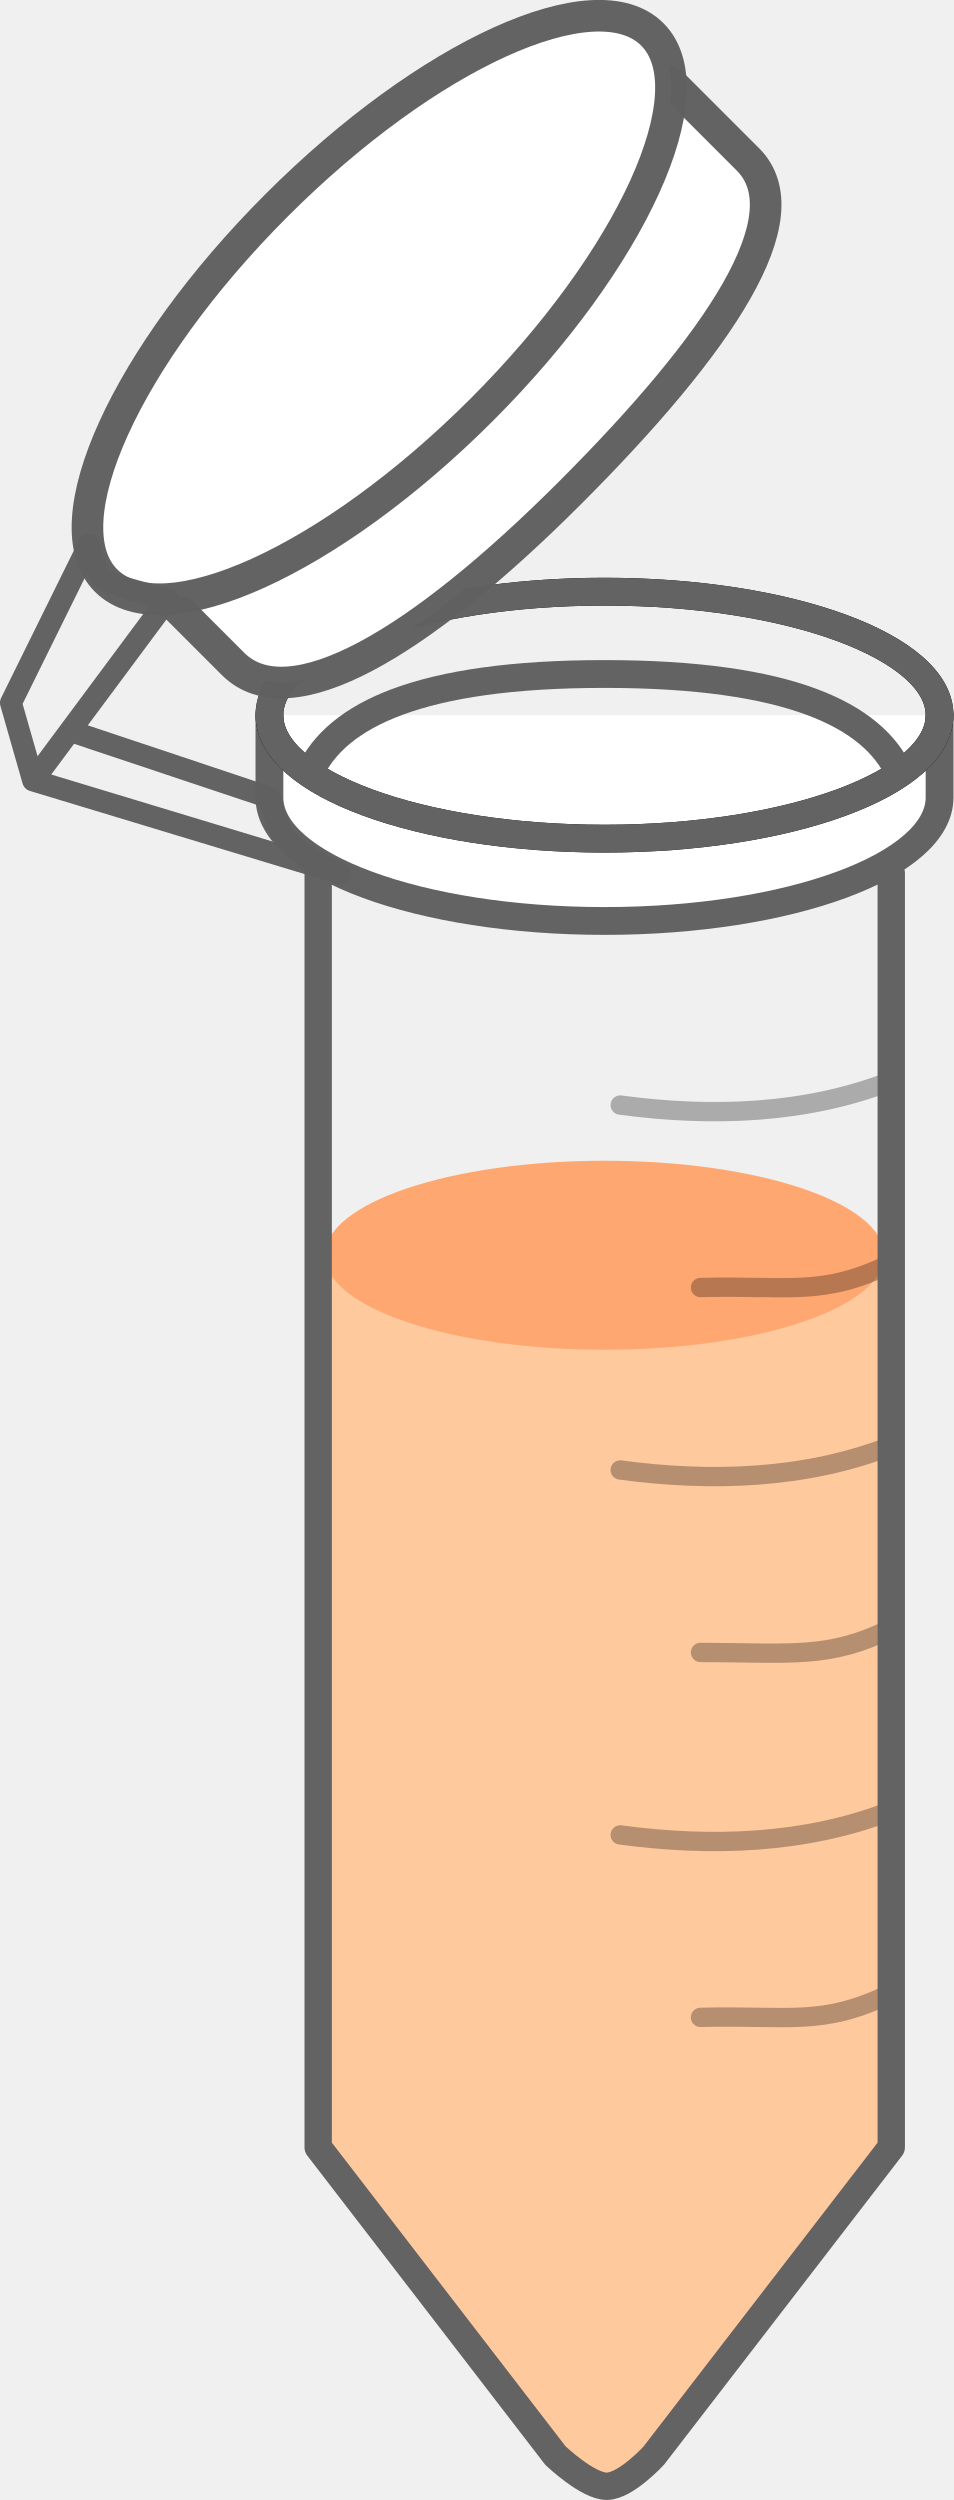
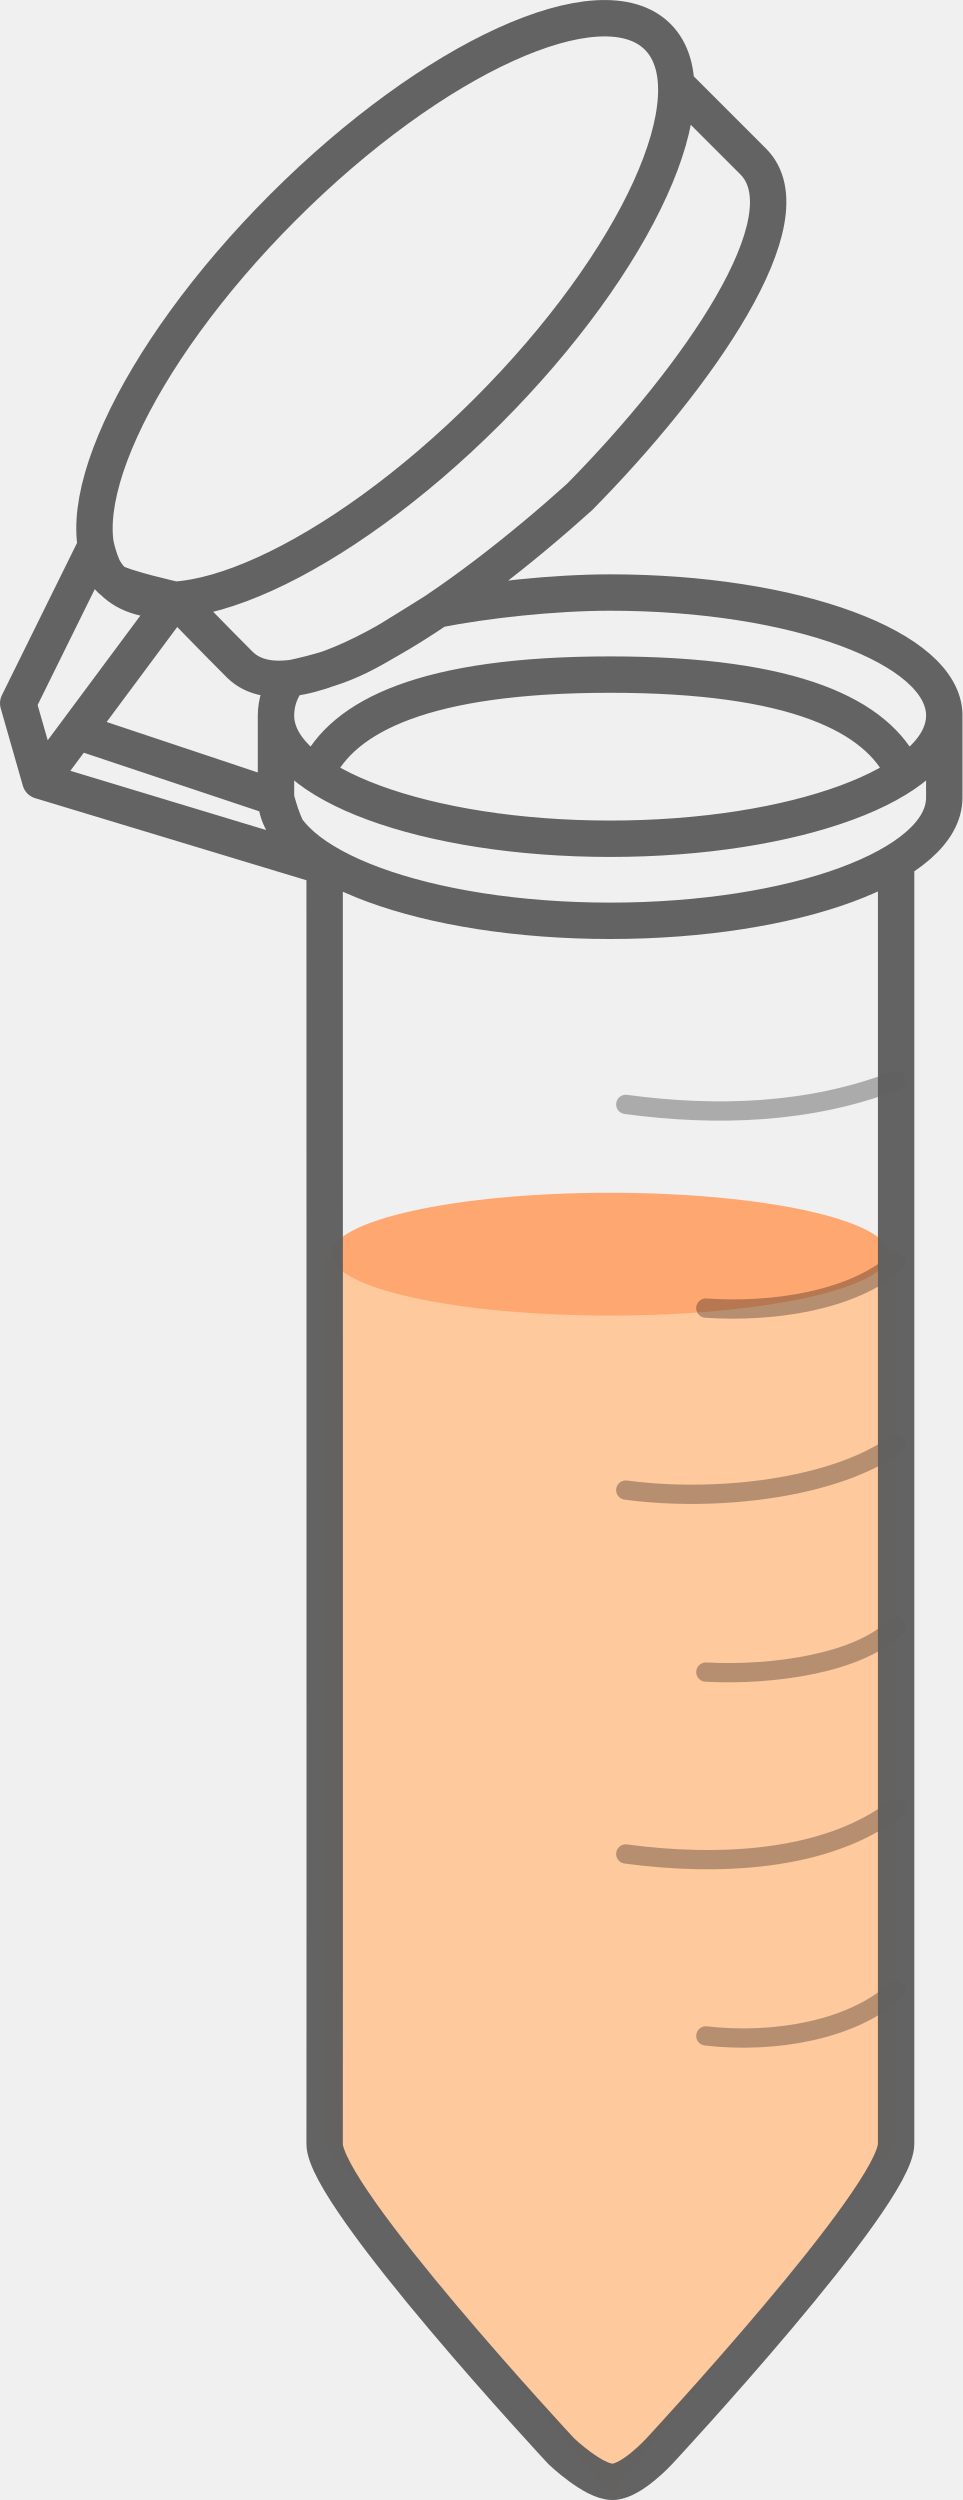
- <svg xmlns="http://www.w3.org/2000/svg" width="13.064mm" height="34.254mm" viewBox="0 0 13.064 34.254" version="1.1" id="svg8">
+ <svg xmlns="http://www.w3.org/2000/svg" width="27.268mm" height="70.832mm" viewBox="0 0 27.268 70.832" version="1.1" id="svg8">
  <defs id="defs2" />
-   <g id="layer1" transform="translate(-418.7874,-95.93063)">
-     <g style="display:inline" id="g6751" transform="translate(354.347,-107.3935)">
-       <path id="ellipse10759" d="m 77.314,213.123 c 0,1.128 0,0.661 0,1.128 0,0.934 -2.056,1.692 -4.591,1.692 -2.536,0 -4.591,-0.757 -4.591,-1.692 0,-0.934 10e-7,0 10e-7,-1.128" style="opacity:1;fill:#ffffff;fill-opacity:1;stroke:#636363;stroke-width:0.381;stroke-linecap:round;stroke-linejoin:round;stroke-miterlimit:4;stroke-dasharray:none;stroke-dashoffset:10;stroke-opacity:1;paint-order:normal" />
-       <ellipse ry="1.692" rx="4.591" cy="213.123" cx="72.723" id="path7053" style="opacity:1;fill:none;fill-opacity:1;stroke:#00000c;stroke-width:0.381;stroke-linecap:round;stroke-linejoin:round;stroke-miterlimit:4;stroke-dasharray:none;stroke-dashoffset:10;stroke-opacity:1;paint-order:normal" />
-       <path id="path7053-6" d="m 68.687,213.91 c 0.363,-0.787 1.5,-1.351 4.036,-1.351 2.536,0 3.673,0.564 4.036,1.351" style="display:inline;opacity:1;fill:none;fill-opacity:1;stroke:#636363;stroke-width:0.381;stroke-linecap:round;stroke-linejoin:round;stroke-miterlimit:4;stroke-dasharray:none;stroke-dashoffset:10;stroke-opacity:1;paint-order:normal" />
-       <ellipse style="opacity:1;fill:none;fill-opacity:1;stroke:#636363;stroke-width:0.381;stroke-linecap:round;stroke-linejoin:round;stroke-miterlimit:4;stroke-dasharray:none;stroke-dashoffset:10;stroke-opacity:1;paint-order:normal" id="ellipse6499" cx="72.723" cy="213.123" rx="4.591" ry="1.692" />
-       <path style="fill:#ffc99e;fill-opacity:1;stroke:none;stroke-width:0.375;stroke-linecap:round;stroke-linejoin:round;stroke-miterlimit:4;stroke-dasharray:none;stroke-opacity:1" d="m 68.8,220.59 v 12.156 l 3.923,4.822 3.929,-4.822 v -12.159" id="path6497" />
-       <ellipse ry="1.295" rx="3.831" cy="220.523" cx="72.723" id="ellipse6510" style="opacity:1;fill:#ffa771;fill-opacity:1;stroke:none;stroke-width:0.381;stroke-linecap:round;stroke-linejoin:round;stroke-miterlimit:4;stroke-dasharray:none;stroke-dashoffset:10;stroke-opacity:1;paint-order:normal" />
-       <g transform="translate(1.285562,-20.07579)" id="g6459">
-         <path style="fill:none;fill-rule:evenodd;stroke:#000000;stroke-width:0.265px;stroke-linecap:round;stroke-linejoin:miter;stroke-opacity:0.289" d="m 71.653,238.541 c 1.238,0.167 2.534,0.129 3.713,-0.331" id="path6425" />
-         <path id="path6443" d="m 71.653,243.541 c 1.238,0.167 2.534,0.129 3.713,-0.331" style="fill:none;fill-rule:evenodd;stroke:#000000;stroke-width:0.265px;stroke-linecap:round;stroke-linejoin:miter;stroke-opacity:0.289" />
-         <path style="fill:none;fill-rule:evenodd;stroke:#000000;stroke-width:0.265px;stroke-linecap:round;stroke-linejoin:miter;stroke-opacity:0.289" d="m 71.653,248.541 c 1.238,0.167 2.534,0.129 3.713,-0.331" id="path6445" />
-         <path id="path6447" d="m 72.753,241.041 c 1.238,-0.031 1.665,0.129 2.613,-0.331" style="fill:none;fill-rule:evenodd;stroke:#000000;stroke-width:0.265px;stroke-linecap:round;stroke-linejoin:miter;stroke-opacity:0.289" />
-         <path id="path6449" d="m 72.753,246.041 c 1.238,0.002 1.764,0.096 2.613,-0.331" style="fill:none;fill-rule:evenodd;stroke:#000000;stroke-width:0.265px;stroke-linecap:round;stroke-linejoin:miter;stroke-opacity:0.289" />
-         <path style="fill:none;fill-rule:evenodd;stroke:#000000;stroke-width:0.265px;stroke-linecap:round;stroke-linejoin:miter;stroke-opacity:0.289" d="m 72.753,251.041 c 1.238,-0.031 1.665,0.129 2.613,-0.331" id="path6451" />
-       </g>
-       <path id="path10803" d="m 68.8,215.29 v 17.456 l 3.251,4.224 c 0,0 0.444,0.423 0.705,0.42 0.261,-0.003 0.642,-0.42 0.642,-0.42 l 3.254,-4.224 v -17.459" style="fill:none;stroke:#636363;stroke-width:0.375;stroke-linecap:round;stroke-linejoin:round;stroke-miterlimit:4;stroke-dasharray:none;stroke-opacity:1" />
-       <g style="stroke:#606060;stroke-opacity:0.98" transform="translate(2.415105,-20.20368)" id="g6418">
-         <path id="path6407" d="m 64.16,231.566 c 0,0 0.671,0.671 1.058,1.058 0.775,0.775 2.546,-0.272 4.613,-2.339 2.067,-2.067 3.217,-3.798 2.442,-4.573 -0.387,-0.387 -1.058,-1.058 -1.058,-1.058" style="opacity:1;fill:#ffffff;fill-opacity:1;stroke:#606060;stroke-width:0.433;stroke-linecap:round;stroke-linejoin:round;stroke-miterlimit:4;stroke-dasharray:none;stroke-dashoffset:37.795;stroke-opacity:0.98;paint-order:normal" />
-         <path style="opacity:1;fill:#ffffff;fill-opacity:1;stroke:#606060;stroke-width:0.433;stroke-linecap:round;stroke-linejoin:round;stroke-miterlimit:4;stroke-dasharray:none;stroke-dashoffset:37.795;stroke-opacity:0.98;paint-order:normal" d="m 65.818,226.338 a 1.984,5.292 45 0 0 -2.339,5.145 1.984,5.292 45 0 0 5.145,-2.339 1.984,5.292 45 0 0 2.339,-5.145 1.984,5.292 45 0 0 -5.145,2.339 z" id="path10819" />
-       </g>
-       <path id="rect6422" d="m 64.894,214.018 -0.304,-1.064 1.068,-2.164 c 0,0 0.083,0.395 0.236,0.49 0.153,0.096 0.849,0.251 0.849,0.251 l -1.848,2.487 4.206,1.273 c 0,0 -0.55,-0.249 -0.737,-0.474 -0.13,-0.157 -0.231,-0.565 -0.231,-0.565 l -2.733,-0.913" style="opacity:1;fill:none;fill-opacity:1;stroke:#606060;stroke-width:0.3;stroke-linecap:round;stroke-linejoin:round;stroke-miterlimit:4;stroke-dasharray:none;stroke-dashoffset:0;stroke-opacity:0.98" />
+   <g id="layer1" transform="translate(-418.6874,-59.41486)">
+     <path id="path6497" d="m 427.883,95.088 v 25.066 l 8.09,9.944 8.102,-9.944 V 95.083" style="fill:#ffc99e;fill-opacity:1;stroke:none;stroke-width:0.774;stroke-linecap:round;stroke-linejoin:round;stroke-miterlimit:4;stroke-dasharray:none;stroke-opacity:1" />
+     <ellipse style="opacity:1;fill:#ffa771;fill-opacity:1;stroke:none;stroke-width:0.786;stroke-linecap:round;stroke-linejoin:round;stroke-miterlimit:4;stroke-dasharray:none;stroke-dashoffset:10;stroke-opacity:1;paint-order:normal" id="ellipse6510" cx="435.973" cy="94.949" rx="7.899" ry="1.74" />
+     <g id="g6459" transform="matrix(2.062072,0,0,2.062072,288.6637,-401.1829)">
+       <path id="path6425" d="m 71.653,238.541 c 1.238,0.167 2.534,0.129 3.713,-0.331" style="fill:none;fill-rule:evenodd;stroke:#000000;stroke-width:0.265px;stroke-linecap:round;stroke-linejoin:miter;stroke-opacity:0.289" />
+       <path style="fill:none;fill-rule:evenodd;stroke:#000000;stroke-width:0.265px;stroke-linecap:round;stroke-linejoin:miter;stroke-opacity:0.289" d="m 71.653,243.84 c 1.238,0.167 2.868,-0.02 3.713,-0.63" id="path6443" />
+       <path id="path6445" d="m 71.653,248.84 c 1.238,0.167 2.751,0.113 3.713,-0.63" style="fill:none;fill-rule:evenodd;stroke:#000000;stroke-width:0.265px;stroke-linecap:round;stroke-linejoin:miter;stroke-opacity:0.289" />
+       <path style="fill:none;fill-rule:evenodd;stroke:#000000;stroke-width:0.265px;stroke-linecap:round;stroke-linejoin:miter;stroke-opacity:0.289" d="m 72.753,241.34 c 0.931,0.063 2.016,-0.104 2.613,-0.63" id="path6447" />
+       <path style="fill:none;fill-rule:evenodd;stroke:#000000;stroke-width:0.265px;stroke-linecap:round;stroke-linejoin:miter;stroke-opacity:0.289" d="m 72.753,246.341 c 0.919,0.049 2.115,-0.12 2.613,-0.63" id="path6449" />
+       <path id="path6451" d="m 72.753,251.34 c 0.954,0.11 2.032,-0.087 2.613,-0.63" style="fill:none;fill-rule:evenodd;stroke:#000000;stroke-width:0.265px;stroke-linecap:round;stroke-linejoin:miter;stroke-opacity:0.289" />
    </g>
+     <path id="rect6422" style="opacity:1;fill:none;fill-opacity:1;stroke:#606060;stroke-width:1.031;stroke-linecap:round;stroke-linejoin:round;stroke-miterlimit:4;stroke-dasharray:none;stroke-dashoffset:0;stroke-opacity:0.98" d="m 419.83,81.534 -0.627,-2.194 2.202,-4.462 c 0,0 0.171,0.814 0.486,1.011 0.315,0.197 1.75,0.517 1.75,0.517 l -3.811,5.129 8.672,2.624 c 0,0 -1.135,-0.514 -1.52,-0.977 -0.269,-0.323 -0.477,-1.166 -0.477,-1.166 l -5.635,-1.882 m 5.843,-14.854 c -4.261,4.261 -6.42,9.011 -4.822,10.609 1.598,1.598 6.348,-0.561 10.609,-4.822 4.261,-4.261 6.42,-9.011 4.822,-10.609 -1.598,-1.598 -6.348,0.561 -10.609,4.822 z m -2.988,11.176 c 0,0 0.953,0.987 1.752,1.786 1.598,1.598 6.396,-1.828 9.634,-4.749 3.336,-3.384 6.513,-7.906 4.915,-9.504 -0.799,-0.799 -2.182,-2.182 -2.182,-2.182 m 7.597,17.884 c 0,1.926 -4.239,3.488 -9.467,3.488 -5.229,0 -9.467,-1.562 -9.467,-3.488 0,-0.351 0.107,-0.725 0.369,-1.045 1.766,-0.377 2.144,-0.671 4.219,-1.964 1.328,-0.262 3.268,-0.479 4.88,-0.479 5.229,0 9.467,1.562 9.467,3.488 z m -17.79,1.622 c 0.749,-1.622 3.094,-2.785 8.323,-2.785 5.229,0 7.574,1.163 8.322,2.785 m 1.145,-1.622 v 2.325 c 0,1.926 -4.239,3.488 -9.467,3.488 -5.229,0 -9.467,-1.562 -9.467,-3.488 v -2.325 m 1.378,4.468 c 0,0 0.006,34.502 0,35.996 -0.006,1.494 6.705,8.71 6.705,8.71 0,0 0.916,0.873 1.453,0.867 0.537,-0.006 1.323,-0.867 1.323,-0.867 0,0 6.711,-7.223 6.711,-8.71 0,-1.487 0,-36.002 0,-36.002" />
  </g>
</svg>
